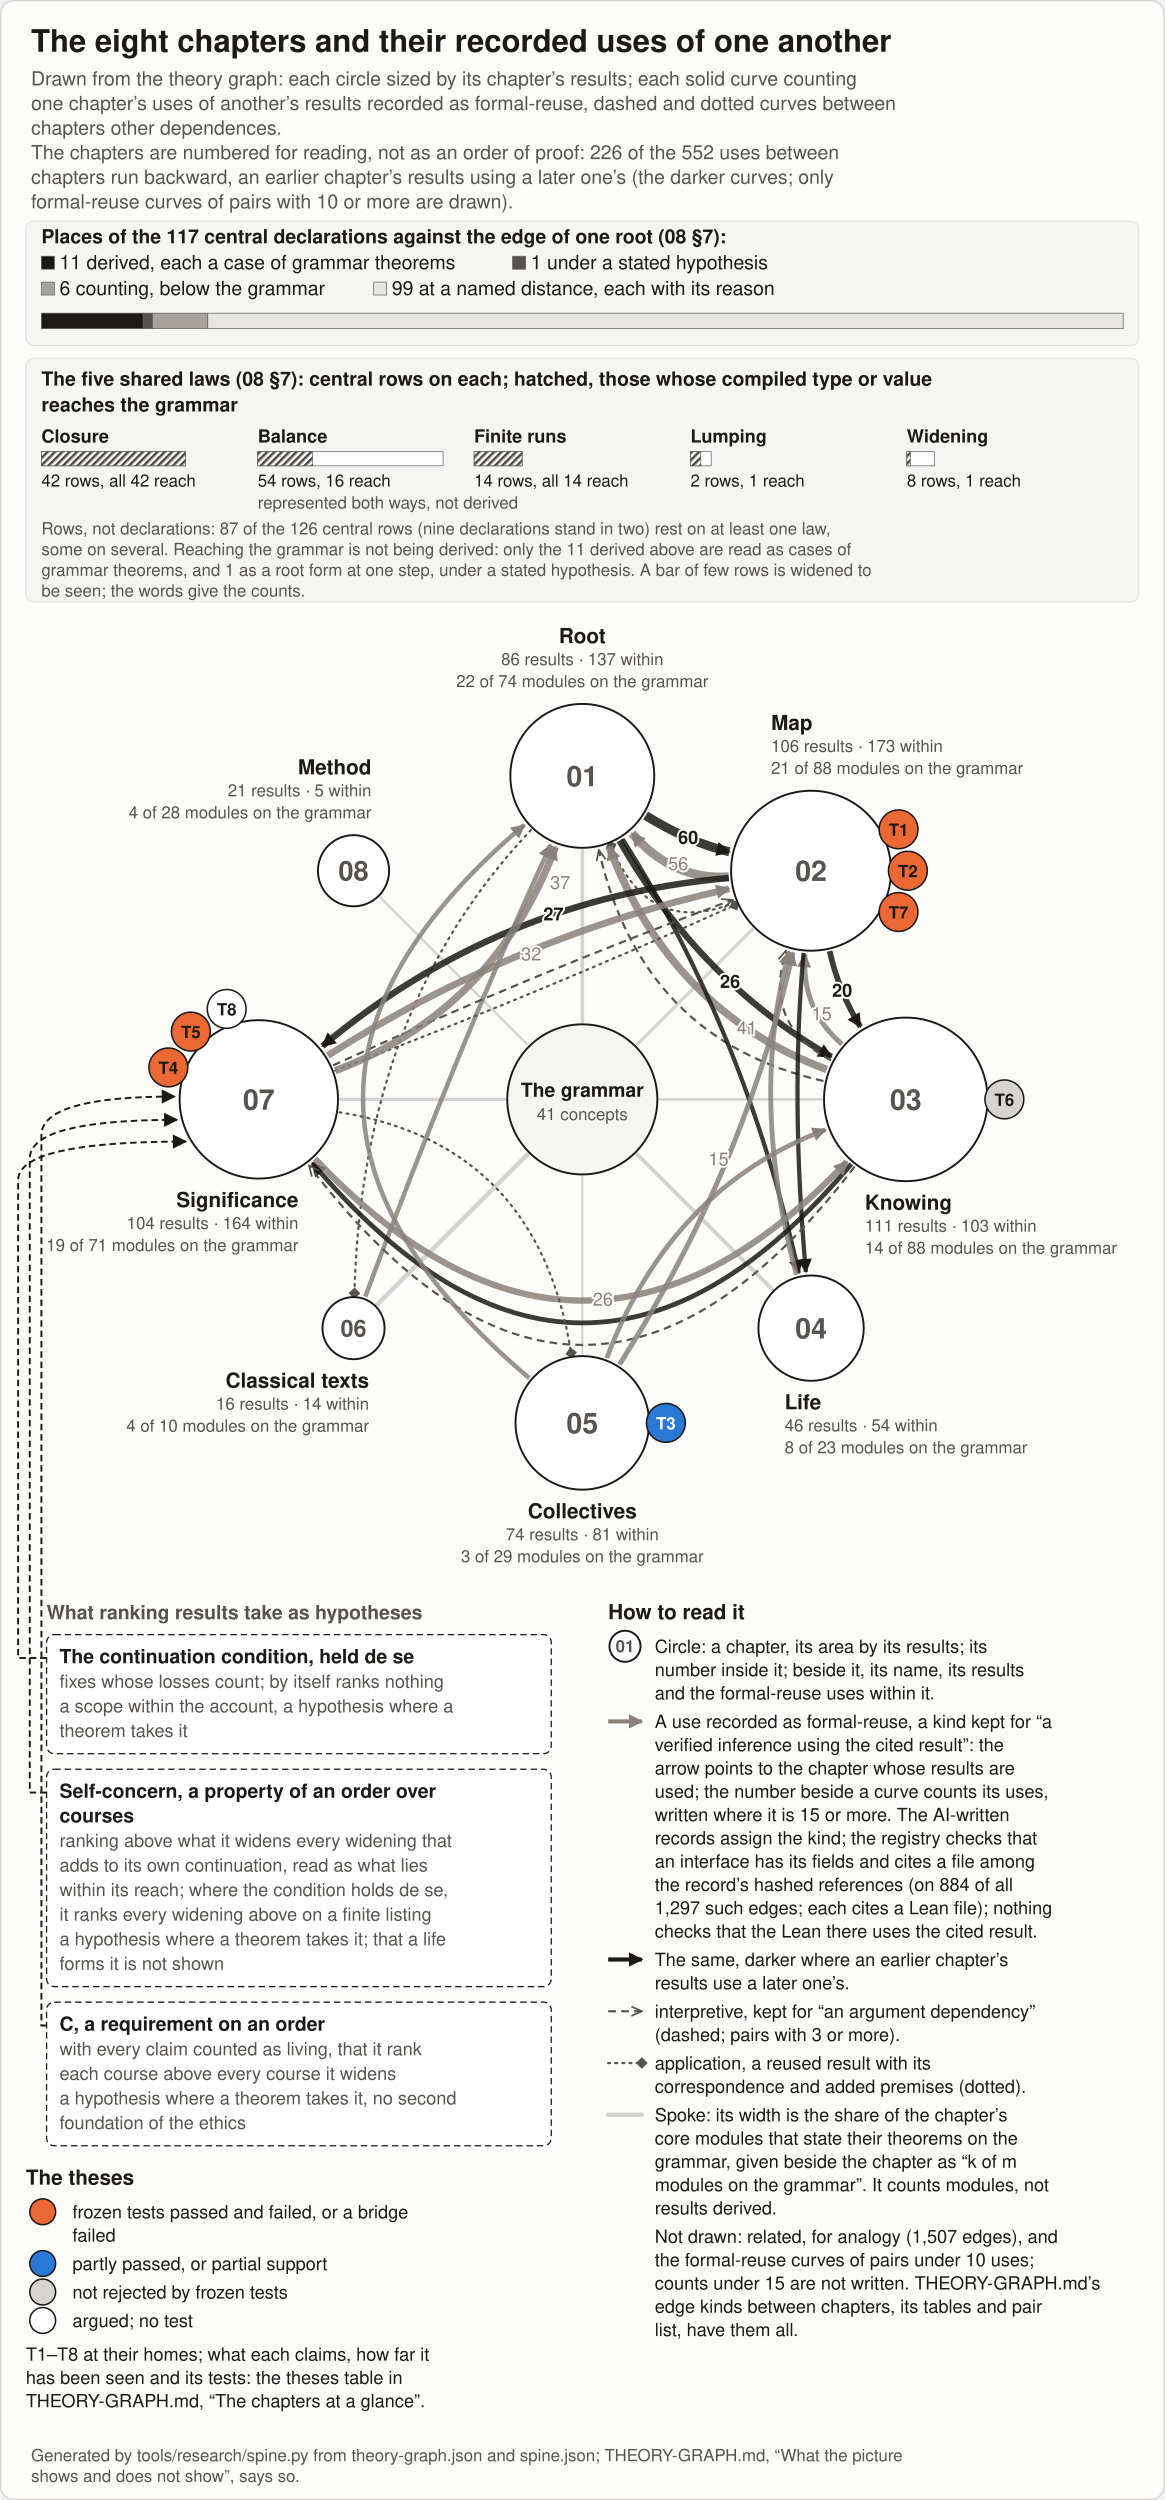
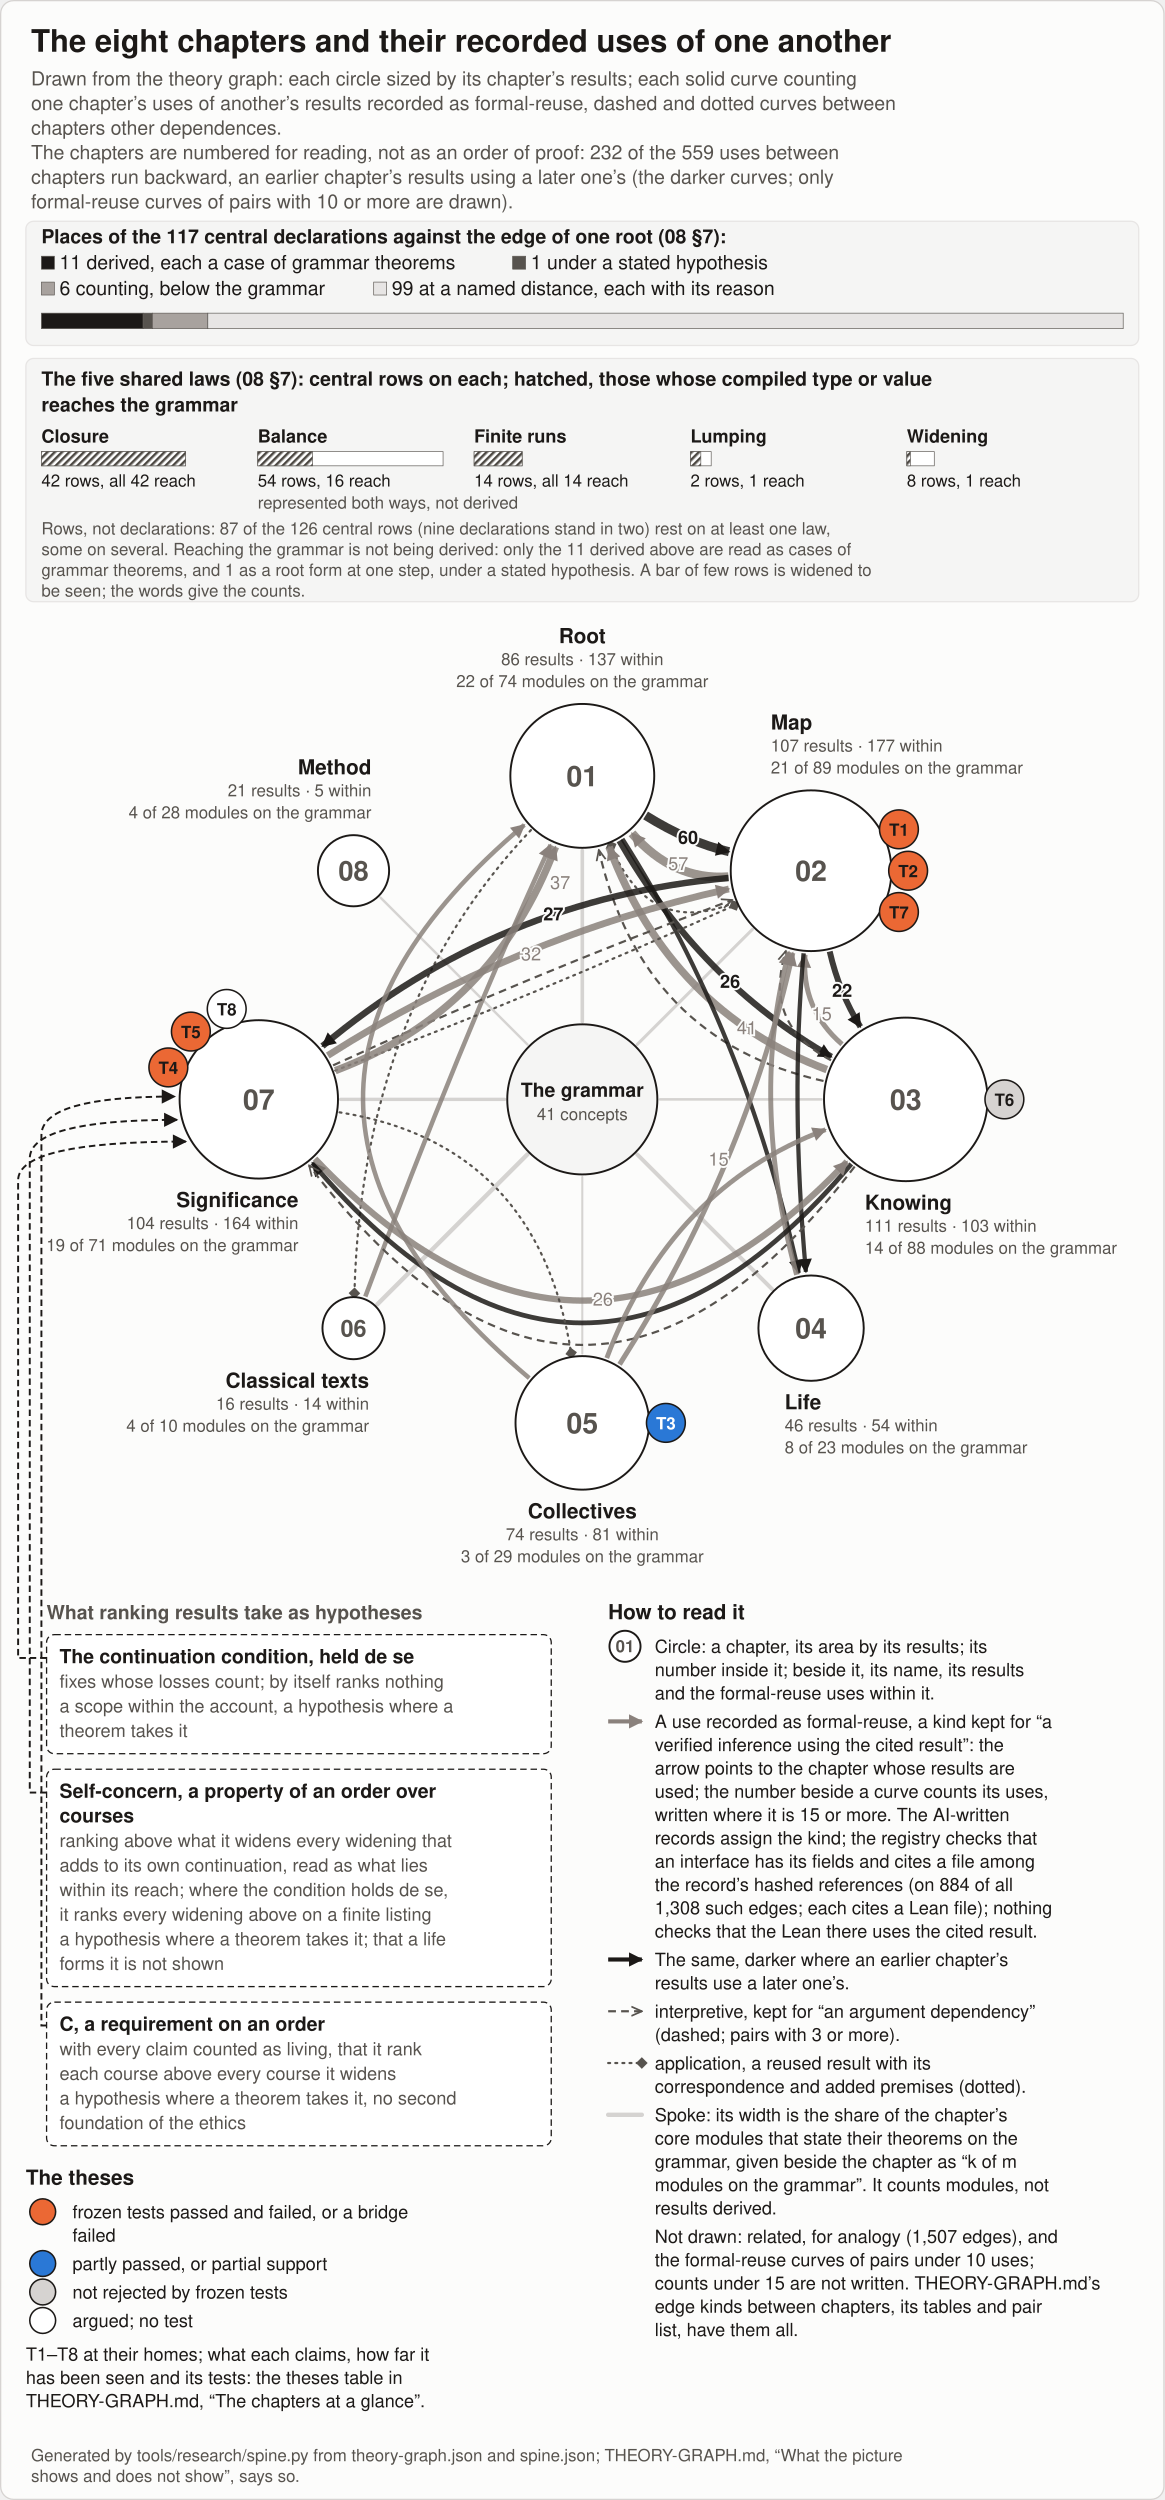
<svg xmlns="http://www.w3.org/2000/svg" viewBox="0 0 900 1932" width="900" height="1932" role="img" aria-labelledby="spine-title spine-desc" font-family="Helvetica, Arial, sans-serif">
  <defs>
    <marker id="fwd" viewBox="0 0 10 10" refX="9" refY="5" markerWidth="11" markerHeight="11" markerUnits="userSpaceOnUse" orient="auto">
      <path d="M0,0 L10,5 L0,10 z" fill="#8a817c" />
    </marker>
    <marker id="back" viewBox="0 0 10 10" refX="9" refY="5" markerWidth="11" markerHeight="11" markerUnits="userSpaceOnUse" orient="auto">
      <path d="M0,0 L10,5 L0,10 z" fill="#1c1917" />
    </marker>
    <marker id="thin" viewBox="0 0 10 10" refX="9" refY="5" markerWidth="9" markerHeight="9" markerUnits="userSpaceOnUse" orient="auto">
      <path d="M0,1 L9,5 L0,9" fill="none" stroke="#57534e" stroke-width="1.5" />
    </marker>
    <marker id="diamond" viewBox="0 0 10 10" refX="5" refY="5" markerWidth="9" markerHeight="9" markerUnits="userSpaceOnUse" orient="auto">
      <path d="M5,0 L10,5 L5,10 L0,5 z" fill="#57534e" />
    </marker>
    <pattern id="reach" width="4" height="4" patternUnits="userSpaceOnUse" patternTransform="rotate(45)">
      <rect width="4" height="4" fill="#ffffff" />
      <rect width="2" height="4" fill="#57534e" />
    </pattern>
  </defs>
  <rect x="0.5" y="0.5" width="899" height="1931" rx="10" fill="#fcfcfb" stroke="#d6d3d1" />
  <text x="24" y="40" font-size="24" font-weight="bold" text-anchor="start" fill="#1c1917">The eight chapters and their recorded uses of one another</text>
  <text x="24" y="66" font-size="15" text-anchor="start" fill="#57534e">Drawn from the theory graph: each circle sized by its chapter’s results; each solid curve counting</text>
  <text x="24" y="85" font-size="15" text-anchor="start" fill="#57534e">one chapter’s uses of another’s results recorded as formal-reuse, dashed and dotted curves between</text>
  <text x="24" y="104" font-size="15" text-anchor="start" fill="#57534e">chapters other dependences.</text>
-   <text x="24" y="123" font-size="15" text-anchor="start" fill="#57534e">The chapters are numbered for reading, not as an order of proof: 226 of the 552 uses between</text>
+   <text x="24" y="123" font-size="15" text-anchor="start" fill="#57534e">The chapters are numbered for reading, not as an order of proof: 232 of the 559 uses between</text>
  <text x="24" y="142" font-size="15" text-anchor="start" fill="#57534e">chapters run backward, an earlier chapter’s results using a later one’s (the darker curves; only</text>
  <text x="24" y="161" font-size="15" text-anchor="start" fill="#57534e">formal-reuse curves of pairs with 10 or more are drawn).</text>
  <rect x="20" y="171" width="860" height="96" rx="6" fill="#f5f5f4" stroke="#e7e5e4" />
  <text x="32" y="188" font-size="15" font-weight="bold" text-anchor="start" fill="#1c1917">Places of the 117 central declarations against the edge of one root (08 §7):</text>
  <rect x="32" y="198" width="10" height="10" fill="#1c1917" stroke="#57534e" stroke-width="0.5" />
  <text x="46" y="208" font-size="15" text-anchor="start" fill="#1c1917">11 derived, each a case of grammar theorems</text>
  <rect x="396.2" y="198" width="10" height="10" fill="#57534e" stroke="#57534e" stroke-width="0.5" />
  <text x="410.2" y="208" font-size="15" text-anchor="start" fill="#1c1917">1 under a stated hypothesis</text>
  <rect x="32" y="218" width="10" height="10" fill="#a8a29e" stroke="#57534e" stroke-width="0.5" />
  <text x="46" y="228" font-size="15" text-anchor="start" fill="#1c1917">6 counting, below the grammar</text>
  <rect x="288.8" y="218" width="10" height="10" fill="#e7e5e4" stroke="#57534e" stroke-width="0.5" />
  <text x="302.8" y="228" font-size="15" text-anchor="start" fill="#1c1917">99 at a named distance, each with its reason</text>
  <rect x="32" y="242" width="78.6" height="12" fill="#1c1917" stroke="#57534e" stroke-width="0.5" />
  <rect x="110.6" y="242" width="7.1" height="12" fill="#57534e" stroke="#57534e" stroke-width="0.5" />
  <rect x="117.7" y="242" width="42.9" height="12" fill="#a8a29e" stroke="#57534e" stroke-width="0.5" />
  <rect x="160.6" y="242" width="707.4" height="12" fill="#e7e5e4" stroke="#57534e" stroke-width="0.5" />
  <rect x="20" y="277" width="860" height="188" rx="6" fill="#f5f5f4" stroke="#e7e5e4" />
  <text x="32" y="298" font-size="15" font-weight="bold" text-anchor="start" fill="#1c1917">The five shared laws (08 §7): central rows on each; hatched, those whose compiled type or value</text>
  <text x="32" y="318" font-size="15" font-weight="bold" text-anchor="start" fill="#1c1917">reaches the grammar</text>
  <text x="32" y="342" font-size="14" font-weight="bold" text-anchor="start" fill="#1c1917">Closure</text>
  <rect x="32" y="349" width="111.4" height="11" fill="#ffffff" stroke="#57534e" stroke-width="0.5" />
  <rect x="32" y="349" width="111.4" height="11" fill="url(#reach)" stroke="#57534e" stroke-width="0.5" />
  <text x="32" y="376" font-size="13" text-anchor="start" fill="#1c1917">42 rows, all 42 reach</text>
  <text x="199.2" y="342" font-size="14" font-weight="bold" text-anchor="start" fill="#1c1917">Balance</text>
  <rect x="199.2" y="349" width="143.2" height="11" fill="#ffffff" stroke="#57534e" stroke-width="0.5" />
  <rect x="199.2" y="349" width="42.4" height="11" fill="url(#reach)" stroke="#57534e" stroke-width="0.5" />
  <text x="199.2" y="376" font-size="13" text-anchor="start" fill="#1c1917">54 rows, 16 reach</text>
  <text x="199.2" y="393" font-size="13" text-anchor="start" fill="#57534e">represented both ways, not derived</text>
  <text x="366.4" y="342" font-size="14" font-weight="bold" text-anchor="start" fill="#1c1917">Finite runs</text>
  <rect x="366.4" y="349" width="37.1" height="11" fill="#ffffff" stroke="#57534e" stroke-width="0.5" />
  <rect x="366.4" y="349" width="37.1" height="11" fill="url(#reach)" stroke="#57534e" stroke-width="0.5" />
  <text x="366.4" y="376" font-size="13" text-anchor="start" fill="#1c1917">14 rows, all 14 reach</text>
  <text x="533.6" y="342" font-size="14" font-weight="bold" text-anchor="start" fill="#1c1917">Lumping</text>
  <rect x="533.6" y="349" width="16" height="11" fill="#ffffff" stroke="#57534e" stroke-width="0.5" />
  <rect x="533.6" y="349" width="8" height="11" fill="url(#reach)" stroke="#57534e" stroke-width="0.5" />
  <text x="533.6" y="376" font-size="13" text-anchor="start" fill="#1c1917">2 rows, 1 reach</text>
  <text x="700.8" y="342" font-size="14" font-weight="bold" text-anchor="start" fill="#1c1917">Widening</text>
  <rect x="700.8" y="349" width="21.2" height="11" fill="#ffffff" stroke="#57534e" stroke-width="0.5" />
  <rect x="700.8" y="349" width="2.7" height="11" fill="url(#reach)" stroke="#57534e" stroke-width="0.5" />
  <text x="700.8" y="376" font-size="13" text-anchor="start" fill="#1c1917">8 rows, 1 reach</text>
  <text x="32" y="413" font-size="13" text-anchor="start" fill="#57534e">Rows, not declarations: 87 of the 126 central rows (nine declarations stand in two) rest on at least one law,</text>
  <text x="32" y="429" font-size="13" text-anchor="start" fill="#57534e">some on several. Reaching the grammar is not being derived: only the 11 derived above are read as cases of</text>
  <text x="32" y="445" font-size="13" text-anchor="start" fill="#57534e">grammar theorems, and 1 as a root form at one step, under a stated hypothesis. A bar of few rows is widened to</text>
  <text x="32" y="461" font-size="13" text-anchor="start" fill="#57534e">be seen; the words give the counts.</text>
  <line x1="450" y1="657.3" x2="450" y2="789.6" stroke="#a8a29e" stroke-opacity="0.45" stroke-width="2.8" stroke-linecap="round" />
-   <line x1="581.7" y1="718" x2="492.4" y2="807.2" stroke="#a8a29e" stroke-opacity="0.45" stroke-width="2.4" stroke-linecap="round" />
+   <line x1="581.5" y1="718.2" x2="492.4" y2="807.2" stroke="#a8a29e" stroke-opacity="0.45" stroke-width="2.4" stroke-linecap="round" />
  <line x1="634.8" y1="849.6" x2="510" y2="849.6" stroke="#a8a29e" stroke-opacity="0.45" stroke-width="2" stroke-linecap="round" />
  <line x1="596.6" y1="996.2" x2="492.4" y2="892.1" stroke="#a8a29e" stroke-opacity="0.45" stroke-width="3.1" stroke-linecap="round" />
  <line x1="450" y1="1046" x2="450" y2="909.6" stroke="#a8a29e" stroke-opacity="0.45" stroke-width="1.6" stroke-linecap="round" />
  <line x1="291.6" y1="1008" x2="407.6" y2="892.1" stroke="#a8a29e" stroke-opacity="0.45" stroke-width="3.4" stroke-linecap="round" />
  <line x1="263.2" y1="849.6" x2="390" y2="849.6" stroke="#a8a29e" stroke-opacity="0.45" stroke-width="2.6" stroke-linecap="round" />
  <line x1="294.1" y1="693.7" x2="407.6" y2="807.2" stroke="#a8a29e" stroke-opacity="0.45" stroke-width="1.9" stroke-linecap="round" />
  <circle cx="450" cy="849.6" r="58" fill="#f5f5f4" stroke="#1c1917" stroke-width="1.5" />
  <text x="450" y="847.6" font-size="15" font-weight="bold" text-anchor="middle" fill="#1c1917">The grammar</text>
  <text x="450" y="865.6" font-size="13" text-anchor="middle" fill="#57534e">41 concepts</text>
-   <path d="M498.9,630.2 Q532.3,651 563.7,658.3" fill="none" stroke="#1c1917" stroke-opacity="0.85" stroke-width="7" marker-end="url(#back)" />
-   <path d="M563.2,677.5 Q520,680.6 488.4,644" fill="none" stroke="#8a817c" stroke-opacity="0.85" stroke-width="6.8" marker-end="url(#fwd)" />
-   <path d="M567.9,697.4 Q501.7,724.9 472.3,653.9" fill="none" stroke="#57534e" stroke-width="1.7" stroke-dasharray="1.5 4" stroke-linecap="round" marker-end="url(#diamond)" />
+   <path d="M498.9,630.2 Q532.3,651 563.4,658.2" fill="none" stroke="#1c1917" stroke-opacity="0.85" stroke-width="7" marker-end="url(#back)" />
+   <path d="M562.9,677.5 Q520,680.6 488.4,644" fill="none" stroke="#8a817c" stroke-opacity="0.85" stroke-width="6.8" marker-end="url(#fwd)" />
+   <path d="M567.6,697.5 Q501.7,724.9 472.3,653.9" fill="none" stroke="#57534e" stroke-width="1.7" stroke-dasharray="1.5 4" stroke-linecap="round" marker-end="url(#diamond)" />
  <path d="M478.7,649.7 Q541.1,758.6 642.5,816.7" fill="none" stroke="#1c1917" stroke-opacity="0.85" stroke-width="4.9" marker-end="url(#back)" />
  <path d="M639,826.6 Q518.4,781.2 470.7,654.5" fill="none" stroke="#8a817c" stroke-opacity="0.85" stroke-width="5.9" marker-end="url(#fwd)" />
  <path d="M636.4,835.4 Q495.8,803.8 462.8,656.9" fill="none" stroke="#57534e" stroke-width="1.7" stroke-dasharray="6 4" marker-end="url(#thin)" />
  <path d="M481,648.3 Q576,797.5 617.3,983.8" fill="none" stroke="#1c1917" stroke-opacity="0.85" stroke-width="3.3" marker-end="url(#back)" />
  <path d="M410.3,641.5 Q279.7,779.1 273.9,999.4" fill="none" stroke="#57534e" stroke-width="1.7" stroke-dasharray="1.5 4" stroke-linecap="round" marker-end="url(#diamond)" />
  <path d="M282.3,1002 Q353.6,809.7 425.5,652.9" fill="none" stroke="#8a817c" stroke-opacity="0.85" stroke-width="3.5" marker-end="url(#fwd)" />
-   <path d="M641.1,735 Q648.6,767.4 664.9,793.5" fill="none" stroke="#1c1917" stroke-opacity="0.85" stroke-width="4.4" marker-end="url(#back)" />
-   <path d="M650.7,807 Q619,779.6 622.1,737.5" fill="none" stroke="#8a817c" stroke-opacity="0.85" stroke-width="3.9" marker-end="url(#fwd)" />
-   <path d="M642.2,819.4 Q589.5,791.9 607.4,734.7" fill="none" stroke="#57534e" stroke-width="1.7" stroke-dasharray="6 4" marker-end="url(#thin)" />
-   <path d="M621,736.4 Q610.8,849.6 622.8,982.9" fill="none" stroke="#1c1917" stroke-opacity="0.85" stroke-width="3.3" marker-end="url(#back)" />
-   <path d="M615.6,985.2 Q578.8,849.6 609.8,735.4" fill="none" stroke="#8a817c" stroke-opacity="0.85" stroke-width="3.8" marker-end="url(#fwd)" />
-   <path d="M563.2,678.5 Q385.6,694.1 249.2,808.4" fill="none" stroke="#1c1917" stroke-opacity="0.85" stroke-width="5" marker-end="url(#back)" />
-   <path d="M253.3,815.7 Q397.8,723.7 563.5,686.9" fill="none" stroke="#8a817c" stroke-opacity="0.85" stroke-width="5.3" marker-end="url(#fwd)" />
-   <path d="M257.4,823.3 Q410.1,753.3 566,695.4" fill="none" stroke="#57534e" stroke-width="1.7" stroke-dasharray="6 4" marker-end="url(#thin)" />
-   <path d="M259.1,827.3 Q416.2,768 567.8,699.5" fill="none" stroke="#57534e" stroke-width="1.7" stroke-dasharray="1.5 4" stroke-linecap="round" marker-end="url(#diamond)" />
+   <path d="M641.2,735.3 Q648.6,767.4 664.9,793.5" fill="none" stroke="#1c1917" stroke-opacity="0.85" stroke-width="4.6" marker-end="url(#back)" />
+   <path d="M650.7,807 Q619,779.6 622.1,737.8" fill="none" stroke="#8a817c" stroke-opacity="0.85" stroke-width="3.9" marker-end="url(#fwd)" />
+   <path d="M642.2,819.4 Q589.5,791.9 607.3,735" fill="none" stroke="#57534e" stroke-width="1.7" stroke-dasharray="6 4" marker-end="url(#thin)" />
+   <path d="M621,736.7 Q610.8,849.6 622.8,982.9" fill="none" stroke="#1c1917" stroke-opacity="0.85" stroke-width="3.3" marker-end="url(#back)" />
+   <path d="M615.6,985.2 Q578.8,849.6 609.7,735.7" fill="none" stroke="#8a817c" stroke-opacity="0.85" stroke-width="3.8" marker-end="url(#fwd)" />
+   <path d="M563,678.5 Q385.6,694.1 249.2,808.4" fill="none" stroke="#1c1917" stroke-opacity="0.85" stroke-width="5" marker-end="url(#back)" />
+   <path d="M253.3,815.7 Q397.8,723.7 563.3,687" fill="none" stroke="#8a817c" stroke-opacity="0.85" stroke-width="5.3" marker-end="url(#fwd)" />
+   <path d="M257.4,823.3 Q410.1,753.3 565.8,695.5" fill="none" stroke="#57534e" stroke-width="1.7" stroke-dasharray="6 4" marker-end="url(#thin)" />
+   <path d="M259.1,827.3 Q416.2,768 567.5,699.7" fill="none" stroke="#57534e" stroke-width="1.7" stroke-dasharray="1.5 4" stroke-linecap="round" marker-end="url(#diamond)" />
  <path d="M657.9,899.5 Q450,1145.6 241.4,898.7" fill="none" stroke="#1c1917" stroke-opacity="0.85" stroke-width="3.7" marker-end="url(#back)" />
  <path d="M660.5,901.5 Q450,1177.6 238.9,900.7" fill="none" stroke="#57534e" stroke-width="1.7" stroke-dasharray="6 4" marker-end="url(#thin)" />
  <path d="M243.4,895.5 Q450,1113.6 654.5,897.7" fill="none" stroke="#8a817c" stroke-opacity="0.85" stroke-width="4.9" marker-end="url(#fwd)" />
  <path d="M409,1065 Q154,849.6 405.2,637.5" fill="none" stroke="#8a817c" stroke-opacity="0.85" stroke-width="3.5" marker-end="url(#fwd)" />
-   <path d="M478.8,1054.4 Q576,901.8 612.7,736.1" fill="none" stroke="#8a817c" stroke-opacity="0.85" stroke-width="3.9" marker-end="url(#fwd)" />
+   <path d="M478.8,1054.4 Q576,901.8 612.7,736.4" fill="none" stroke="#8a817c" stroke-opacity="0.85" stroke-width="3.9" marker-end="url(#fwd)" />
  <path d="M468.9,1049.5 Q518.4,918.1 638,873" fill="none" stroke="#8a817c" stroke-opacity="0.85" stroke-width="3.7" marker-end="url(#fwd)" />
  <path d="M259.1,827.4 Q381.6,781.2 429.3,654.5" fill="none" stroke="#8a817c" stroke-opacity="0.85" stroke-width="5.7" marker-end="url(#fwd)" />
  <path d="M262.4,859.6 Q415.5,884.1 441.4,1045.7" fill="none" stroke="#57534e" stroke-width="1.7" stroke-dasharray="1.5 4" stroke-linecap="round" marker-end="url(#diamond)" />
  <circle cx="450" cy="599.6" r="55.6" fill="#ffffff" stroke="#1c1917" stroke-width="1.5" />
  <text x="450" y="607.6" font-size="22" font-weight="bold" text-anchor="middle" fill="#57534e">01</text>
  <text x="450" y="497" font-size="16" font-weight="bold" text-anchor="middle" fill="#1c1917" stroke="#fcfcfb" stroke-width="3" paint-order="stroke">Root</text>
  <text x="450" y="514" font-size="13" text-anchor="middle" fill="#57534e" stroke="#fcfcfb" stroke-width="3" paint-order="stroke">86 results · 137 within</text>
  <text x="450" y="531" font-size="13" text-anchor="middle" fill="#57534e" stroke="#fcfcfb" stroke-width="3" paint-order="stroke">22 of 74 modules on the grammar</text>
-   <circle cx="626.8" cy="672.9" r="61.8" fill="#ffffff" stroke="#1c1917" stroke-width="1.5" />
+   <circle cx="626.8" cy="672.9" r="62.1" fill="#ffffff" stroke="#1c1917" stroke-width="1.5" />
  <text x="626.8" y="680.8" font-size="22" font-weight="bold" text-anchor="middle" fill="#57534e">02</text>
-   <text x="595.9" y="564.1" font-size="16" font-weight="bold" text-anchor="start" fill="#1c1917" stroke="#fcfcfb" stroke-width="3" paint-order="stroke">Map</text>
-   <text x="595.9" y="581.1" font-size="13" text-anchor="start" fill="#57534e" stroke="#fcfcfb" stroke-width="3" paint-order="stroke">106 results · 173 within</text>
-   <text x="595.9" y="598.1" font-size="13" text-anchor="start" fill="#57534e" stroke="#fcfcfb" stroke-width="3" paint-order="stroke">21 of 88 modules on the grammar</text>
+   <text x="595.7" y="563.8" font-size="16" font-weight="bold" text-anchor="start" fill="#1c1917" stroke="#fcfcfb" stroke-width="3" paint-order="stroke">Map</text>
+   <text x="595.7" y="580.8" font-size="13" text-anchor="start" fill="#57534e" stroke="#fcfcfb" stroke-width="3" paint-order="stroke">107 results · 177 within</text>
+   <text x="595.7" y="597.8" font-size="13" text-anchor="start" fill="#57534e" stroke="#fcfcfb" stroke-width="3" paint-order="stroke">21 of 89 modules on the grammar</text>
  <circle cx="700" cy="849.6" r="63.2" fill="#ffffff" stroke="#1c1917" stroke-width="1.5" />
  <text x="700" y="857.6" font-size="22" font-weight="bold" text-anchor="middle" fill="#57534e">03</text>
  <text x="668.4" y="934.9" font-size="16" font-weight="bold" text-anchor="start" fill="#1c1917" stroke="#fcfcfb" stroke-width="3" paint-order="stroke">Knowing</text>
  <text x="668.4" y="951.9" font-size="13" text-anchor="start" fill="#57534e" stroke="#fcfcfb" stroke-width="3" paint-order="stroke">111 results · 103 within</text>
  <text x="668.4" y="968.9" font-size="13" text-anchor="start" fill="#57534e" stroke="#fcfcfb" stroke-width="3" paint-order="stroke">14 of 88 modules on the grammar</text>
  <circle cx="626.8" cy="1026.4" r="40.7" fill="#ffffff" stroke="#1c1917" stroke-width="1.5" />
  <text x="626.8" y="1034.3" font-size="22" font-weight="bold" text-anchor="middle" fill="#57534e">04</text>
  <text x="606.4" y="1089.1" font-size="16" font-weight="bold" text-anchor="start" fill="#1c1917" stroke="#fcfcfb" stroke-width="3" paint-order="stroke">Life</text>
  <text x="606.4" y="1106.1" font-size="13" text-anchor="start" fill="#57534e" stroke="#fcfcfb" stroke-width="3" paint-order="stroke">46 results · 54 within</text>
  <text x="606.4" y="1123.1" font-size="13" text-anchor="start" fill="#57534e" stroke="#fcfcfb" stroke-width="3" paint-order="stroke">8 of 23 modules on the grammar</text>
  <circle cx="450" cy="1099.6" r="51.6" fill="#ffffff" stroke="#1c1917" stroke-width="1.5" />
  <text x="450" y="1107.6" font-size="22" font-weight="bold" text-anchor="middle" fill="#57534e">05</text>
  <text x="450" y="1173.3" font-size="16" font-weight="bold" text-anchor="middle" fill="#1c1917" stroke="#fcfcfb" stroke-width="3" paint-order="stroke">Collectives</text>
  <text x="450" y="1190.3" font-size="13" text-anchor="middle" fill="#57534e" stroke="#fcfcfb" stroke-width="3" paint-order="stroke">74 results · 81 within</text>
  <text x="450" y="1207.3" font-size="13" text-anchor="middle" fill="#57534e" stroke="#fcfcfb" stroke-width="3" paint-order="stroke">3 of 29 modules on the grammar</text>
  <circle cx="273.2" cy="1026.4" r="24" fill="#ffffff" stroke="#1c1917" stroke-width="1.5" />
  <text x="273.2" y="1032.9" font-size="18" font-weight="bold" text-anchor="middle" fill="#57534e">06</text>
  <text x="285.2" y="1072.4" font-size="16" font-weight="bold" text-anchor="end" fill="#1c1917" stroke="#fcfcfb" stroke-width="3" paint-order="stroke">Classical texts</text>
  <text x="285.2" y="1089.4" font-size="13" text-anchor="end" fill="#57534e" stroke="#fcfcfb" stroke-width="3" paint-order="stroke">16 results · 14 within</text>
  <text x="285.2" y="1106.4" font-size="13" text-anchor="end" fill="#57534e" stroke="#fcfcfb" stroke-width="3" paint-order="stroke">4 of 10 modules on the grammar</text>
  <circle cx="200" cy="849.6" r="61.2" fill="#ffffff" stroke="#1c1917" stroke-width="1.5" />
  <text x="200" y="857.6" font-size="22" font-weight="bold" text-anchor="middle" fill="#57534e">07</text>
  <text x="230.6" y="932.8" font-size="16" font-weight="bold" text-anchor="end" fill="#1c1917" stroke="#fcfcfb" stroke-width="3" paint-order="stroke">Significance</text>
  <text x="230.6" y="949.8" font-size="13" text-anchor="end" fill="#57534e" stroke="#fcfcfb" stroke-width="3" paint-order="stroke">104 results · 164 within</text>
  <text x="230.6" y="966.8" font-size="13" text-anchor="end" fill="#57534e" stroke="#fcfcfb" stroke-width="3" paint-order="stroke">19 of 71 modules on the grammar</text>
  <circle cx="273.2" cy="672.9" r="27.5" fill="#ffffff" stroke="#1c1917" stroke-width="1.5" />
  <text x="273.2" y="680.4" font-size="21" font-weight="bold" text-anchor="middle" fill="#57534e">08</text>
  <text x="287" y="598.4" font-size="16" font-weight="bold" text-anchor="end" fill="#1c1917" stroke="#fcfcfb" stroke-width="3" paint-order="stroke">Method</text>
  <text x="287" y="615.4" font-size="13" text-anchor="end" fill="#57534e" stroke="#fcfcfb" stroke-width="3" paint-order="stroke">21 results · 5 within</text>
  <text x="287" y="632.4" font-size="13" text-anchor="end" fill="#57534e" stroke="#fcfcfb" stroke-width="3" paint-order="stroke">4 of 28 modules on the grammar</text>
-   <circle cx="694.4" cy="640.9" r="15" fill="#eb6834" stroke="#1c1917" stroke-width="1.2" />
-   <text x="694.4" y="645.9" font-size="13" font-weight="bold" text-anchor="middle" fill="#1c1917">T1</text>
-   <circle cx="701.6" cy="672.9" r="15" fill="#eb6834" stroke="#1c1917" stroke-width="1.2" />
-   <text x="701.6" y="677.9" font-size="13" font-weight="bold" text-anchor="middle" fill="#1c1917">T2</text>
-   <circle cx="694.4" cy="704.8" r="15" fill="#eb6834" stroke="#1c1917" stroke-width="1.2" />
-   <text x="694.4" y="709.8" font-size="13" font-weight="bold" text-anchor="middle" fill="#1c1917">T7</text>
+   <circle cx="694.7" cy="640.9" r="15" fill="#eb6834" stroke="#1c1917" stroke-width="1.2" />
+   <text x="694.7" y="645.9" font-size="13" font-weight="bold" text-anchor="middle" fill="#1c1917">T1</text>
+   <circle cx="701.8" cy="672.9" r="15" fill="#eb6834" stroke="#1c1917" stroke-width="1.2" />
+   <text x="701.8" y="677.9" font-size="13" font-weight="bold" text-anchor="middle" fill="#1c1917">T2</text>
+   <circle cx="694.7" cy="704.8" r="15" fill="#eb6834" stroke="#1c1917" stroke-width="1.2" />
+   <text x="694.7" y="709.8" font-size="13" font-weight="bold" text-anchor="middle" fill="#1c1917">T7</text>
  <circle cx="514.6" cy="1099.6" r="15" fill="#2a78d6" stroke="#1c1917" stroke-width="1.2" />
  <text x="514.6" y="1104.6" font-size="13" font-weight="bold" text-anchor="middle" fill="#ffffff">T3</text>
  <circle cx="130.1" cy="824.9" r="15" fill="#eb6834" stroke="#1c1917" stroke-width="1.2" />
  <text x="130.1" y="829.9" font-size="13" font-weight="bold" text-anchor="middle" fill="#1c1917">T4</text>
  <circle cx="147.5" cy="797.2" r="15" fill="#eb6834" stroke="#1c1917" stroke-width="1.2" />
  <text x="147.5" y="802.2" font-size="13" font-weight="bold" text-anchor="middle" fill="#1c1917">T5</text>
  <circle cx="175.2" cy="779.7" r="15" fill="#ffffff" stroke="#1c1917" stroke-width="1.2" />
  <text x="175.2" y="784.7" font-size="13" font-weight="bold" text-anchor="middle" fill="#1c1917">T8</text>
  <circle cx="776.2" cy="849.6" r="15" fill="#d6d3d1" stroke="#1c1917" stroke-width="1.2" />
  <text x="776.2" y="854.6" font-size="13" font-weight="bold" text-anchor="middle" fill="#1c1917">T6</text>
-   <text x="531.8" y="652.1" font-size="14" font-weight="bold" text-anchor="middle" fill="#1c1917" stroke="#fcfcfb" stroke-width="3" paint-order="stroke">60</text>
-   <text x="524.1" y="672.4" font-size="14" text-anchor="middle" fill="#8a817c" stroke="#fcfcfb" stroke-width="3" paint-order="stroke">56</text>
+   <text x="531.7" y="652.1" font-size="14" font-weight="bold" text-anchor="middle" fill="#1c1917" stroke="#fcfcfb" stroke-width="3" paint-order="stroke">60</text>
+   <text x="524.1" y="672.4" font-size="14" text-anchor="middle" fill="#8a817c" stroke="#fcfcfb" stroke-width="3" paint-order="stroke">57</text>
  <text x="577.2" y="799.3" font-size="14" text-anchor="middle" fill="#8a817c" stroke="#fcfcfb" stroke-width="3" paint-order="stroke">41</text>
  <text x="432.9" y="687" font-size="14" text-anchor="middle" fill="#8a817c" stroke="#fcfcfb" stroke-width="3" paint-order="stroke">37</text>
-   <text x="410.5" y="742.2" font-size="14" text-anchor="middle" fill="#8a817c" stroke="#fcfcfb" stroke-width="3" paint-order="stroke">32</text>
-   <text x="427.7" y="711.3" font-size="14" font-weight="bold" text-anchor="middle" fill="#1c1917" stroke="#fcfcfb" stroke-width="3" paint-order="stroke">27</text>
+   <text x="410.4" y="742.2" font-size="14" text-anchor="middle" fill="#8a817c" stroke="#fcfcfb" stroke-width="3" paint-order="stroke">32</text>
+   <text x="427.6" y="711.3" font-size="14" font-weight="bold" text-anchor="middle" fill="#1c1917" stroke="#fcfcfb" stroke-width="3" paint-order="stroke">27</text>
  <text x="564.2" y="763.4" font-size="14" font-weight="bold" text-anchor="middle" fill="#1c1917" stroke="#fcfcfb" stroke-width="3" paint-order="stroke">26</text>
  <text x="465.9" y="1009" font-size="14" text-anchor="middle" fill="#8a817c" stroke="#fcfcfb" stroke-width="3" paint-order="stroke">26</text>
-   <text x="650.8" y="770.3" font-size="14" font-weight="bold" text-anchor="middle" fill="#1c1917" stroke="#fcfcfb" stroke-width="3" paint-order="stroke">20</text>
-   <text x="635" y="788.3" font-size="14" text-anchor="middle" fill="#8a817c" stroke="#fcfcfb" stroke-width="3" paint-order="stroke">15</text>
-   <text x="555.3" y="900.7" font-size="14" text-anchor="middle" fill="#8a817c" stroke="#fcfcfb" stroke-width="3" paint-order="stroke">15</text>
+   <text x="650.8" y="770.4" font-size="14" font-weight="bold" text-anchor="middle" fill="#1c1917" stroke="#fcfcfb" stroke-width="3" paint-order="stroke">22</text>
+   <text x="635" y="788.4" font-size="14" text-anchor="middle" fill="#8a817c" stroke="#fcfcfb" stroke-width="3" paint-order="stroke">15</text>
+   <text x="555.3" y="900.8" font-size="14" text-anchor="middle" fill="#8a817c" stroke="#fcfcfb" stroke-width="3" paint-order="stroke">15</text>
  <text x="36" y="1251.3" font-size="15" font-weight="bold" text-anchor="start" fill="#57534e">What ranking results take as hypotheses</text>
  <rect x="36" y="1263.256" width="390" height="92" rx="6" fill="#ffffff" stroke="#1c1917" stroke-dasharray="5 3" />
  <text x="46" y="1285.3" font-size="15" font-weight="bold" text-anchor="start" fill="#1c1917">The continuation condition, held de se</text>
  <text x="46" y="1304.3" font-size="14" text-anchor="start" fill="#57534e">fixes whose losses count; by itself ranks nothing</text>
  <text x="46" y="1323.3" font-size="14" text-anchor="start" fill="#57534e">a scope within the account, a hypothesis where a</text>
  <text x="46" y="1342.3" font-size="14" text-anchor="start" fill="#57534e">theorem takes it</text>
  <path d="M36,1281.3 L14,1281.3 L14,912.2 Q14,882.2 143.5,882.2" fill="none" stroke="#1c1917" stroke-width="1.5" stroke-dasharray="5 3" marker-end="url(#back)" />
  <rect x="36" y="1367.256" width="390" height="168" rx="6" fill="#ffffff" stroke="#1c1917" stroke-dasharray="5 3" />
  <text x="46" y="1389.3" font-size="15" font-weight="bold" text-anchor="start" fill="#1c1917">Self-concern, a property of an order over</text>
  <text x="46" y="1408.3" font-size="15" font-weight="bold" text-anchor="start" fill="#1c1917">courses</text>
  <text x="46" y="1427.3" font-size="14" text-anchor="start" fill="#57534e">ranking above what it widens every widening that</text>
  <text x="46" y="1446.3" font-size="14" text-anchor="start" fill="#57534e">adds to its own continuation, read as what lies</text>
  <text x="46" y="1465.3" font-size="14" text-anchor="start" fill="#57534e">within its reach; where the condition holds de se,</text>
  <text x="46" y="1484.3" font-size="14" text-anchor="start" fill="#57534e">it ranks every widening above on a finite listing</text>
  <text x="46" y="1503.3" font-size="14" text-anchor="start" fill="#57534e">a hypothesis where a theorem takes it; that a life</text>
  <text x="46" y="1522.3" font-size="14" text-anchor="start" fill="#57534e">forms it is not shown</text>
  <path d="M36,1385.3 L23,1385.3 L23,895.4 Q23,865.4 136.7,865.4" fill="none" stroke="#1c1917" stroke-width="1.5" stroke-dasharray="5 3" marker-end="url(#back)" />
  <rect x="36" y="1547.256" width="390" height="111" rx="6" fill="#ffffff" stroke="#1c1917" stroke-dasharray="5 3" />
  <text x="46" y="1569.3" font-size="15" font-weight="bold" text-anchor="start" fill="#1c1917">C, a requirement on an order</text>
  <text x="46" y="1588.3" font-size="14" text-anchor="start" fill="#57534e">with every claim counted as living, that it rank</text>
  <text x="46" y="1607.3" font-size="14" text-anchor="start" fill="#57534e">each course above every course it widens</text>
  <text x="46" y="1626.3" font-size="14" text-anchor="start" fill="#57534e">a hypothesis where a theorem takes it, no second</text>
  <text x="46" y="1645.3" font-size="14" text-anchor="start" fill="#57534e">foundation of the ethics</text>
  <path d="M36,1565.3 L32,1565.3 L32,877.4 Q32,847.4 134.9,847.4" fill="none" stroke="#1c1917" stroke-width="1.5" stroke-dasharray="5 3" marker-end="url(#back)" />
  <text x="20" y="1688.3" font-size="16" font-weight="bold" text-anchor="start" fill="#1c1917">The theses</text>
  <circle cx="33" cy="1709.256" r="10" fill="#eb6834" stroke="#1c1917" stroke-width="1.2" />
  <text x="56" y="1714.3" font-size="14" text-anchor="start" fill="#1c1917">frozen tests passed and failed, or a bridge</text>
  <text x="56" y="1732.3" font-size="14" text-anchor="start" fill="#1c1917">failed</text>
  <circle cx="33" cy="1749.256" r="10" fill="#2a78d6" stroke="#1c1917" stroke-width="1.2" />
  <text x="56" y="1754.3" font-size="14" text-anchor="start" fill="#1c1917">partly passed, or partial support</text>
  <circle cx="33" cy="1771.256" r="10" fill="#d6d3d1" stroke="#1c1917" stroke-width="1.2" />
  <text x="56" y="1776.3" font-size="14" text-anchor="start" fill="#1c1917">not rejected by frozen tests</text>
  <circle cx="33" cy="1793.256" r="10" fill="#ffffff" stroke="#1c1917" stroke-width="1.2" />
  <text x="56" y="1798.3" font-size="14" text-anchor="start" fill="#1c1917">argued; no test</text>
  <text x="20" y="1824.3" font-size="14" text-anchor="start" fill="#1c1917">T1–T8 at their homes; what each claims, how far it</text>
  <text x="20" y="1842.3" font-size="14" text-anchor="start" fill="#1c1917">has been seen and its tests: the theses table in</text>
  <text x="20" y="1860.3" font-size="14" text-anchor="start" fill="#1c1917">THEORY-GRAPH.md, “The chapters at a glance”.</text>
  <text x="470" y="1251.3" font-size="16" font-weight="bold" text-anchor="start" fill="#1c1917">How to read it</text>
  <circle cx="483" cy="1272.256" r="12" fill="#ffffff" stroke="#1c1917" stroke-width="1.5" />
  <text x="483" y="1276.8" font-size="13" font-weight="bold" text-anchor="middle" fill="#57534e">01</text>
  <text x="506" y="1277.3" font-size="14" text-anchor="start" fill="#1c1917">Circle: a chapter, its area by its results; its</text>
  <text x="506" y="1295.3" font-size="14" text-anchor="start" fill="#1c1917">number inside it; beside it, its name, its results</text>
  <text x="506" y="1313.3" font-size="14" text-anchor="start" fill="#1c1917">and the formal-reuse uses within it.</text>
  <line x1="470" y1="1330.3" x2="496" y2="1330.3" stroke="#8a817c" stroke-width="3.2" marker-end="url(#fwd)" />
  <text x="506" y="1335.3" font-size="14" text-anchor="start" fill="#1c1917">A use recorded as formal-reuse, a kind kept for “a</text>
  <text x="506" y="1353.3" font-size="14" text-anchor="start" fill="#1c1917">verified inference using the cited result”: the</text>
  <text x="506" y="1371.3" font-size="14" text-anchor="start" fill="#1c1917">arrow points to the chapter whose results are</text>
  <text x="506" y="1389.3" font-size="14" text-anchor="start" fill="#1c1917">used; the number beside a curve counts its uses,</text>
  <text x="506" y="1407.3" font-size="14" text-anchor="start" fill="#1c1917">written where it is 15 or more. The AI-written</text>
  <text x="506" y="1425.3" font-size="14" text-anchor="start" fill="#1c1917">records assign the kind; the registry checks that</text>
  <text x="506" y="1443.3" font-size="14" text-anchor="start" fill="#1c1917">an interface has its fields and cites a file among</text>
  <text x="506" y="1461.3" font-size="14" text-anchor="start" fill="#1c1917">the record’s hashed references (on 884 of all</text>
-   <text x="506" y="1479.3" font-size="14" text-anchor="start" fill="#1c1917">1,297 such edges; each cites a Lean file); nothing</text>
+   <text x="506" y="1479.3" font-size="14" text-anchor="start" fill="#1c1917">1,308 such edges; each cites a Lean file); nothing</text>
  <text x="506" y="1497.3" font-size="14" text-anchor="start" fill="#1c1917">checks that the Lean there uses the cited result.</text>
  <line x1="470" y1="1514.3" x2="496" y2="1514.3" stroke="#1c1917" stroke-width="3.2" marker-end="url(#back)" />
  <text x="506" y="1519.3" font-size="14" text-anchor="start" fill="#1c1917">The same, darker where an earlier chapter’s</text>
  <text x="506" y="1537.3" font-size="14" text-anchor="start" fill="#1c1917">results use a later one’s.</text>
  <line x1="470" y1="1554.3" x2="496" y2="1554.3" stroke="#57534e" stroke-width="1.7" stroke-dasharray="6 4" marker-end="url(#thin)" />
  <text x="506" y="1559.3" font-size="14" text-anchor="start" fill="#1c1917">interpretive, kept for “an argument dependency”</text>
  <text x="506" y="1577.3" font-size="14" text-anchor="start" fill="#1c1917">(dashed; pairs with 3 or more).</text>
  <line x1="470" y1="1594.3" x2="496" y2="1594.3" stroke="#57534e" stroke-width="1.7" stroke-dasharray="1.5 4" stroke-linecap="round" marker-end="url(#diamond)" />
  <text x="506" y="1599.3" font-size="14" text-anchor="start" fill="#1c1917">application, a reused result with its</text>
  <text x="506" y="1617.3" font-size="14" text-anchor="start" fill="#1c1917">correspondence and added premises (dotted).</text>
  <line x1="470" y1="1634.3" x2="496" y2="1634.3" stroke="#a8a29e" stroke-opacity="0.45" stroke-width="3.4" stroke-linecap="round" />
  <text x="506" y="1639.3" font-size="14" text-anchor="start" fill="#1c1917">Spoke: its width is the share of the chapter’s</text>
  <text x="506" y="1657.3" font-size="14" text-anchor="start" fill="#1c1917">core modules that state their theorems on the</text>
  <text x="506" y="1675.3" font-size="14" text-anchor="start" fill="#1c1917">grammar, given beside the chapter as “k of m</text>
  <text x="506" y="1693.3" font-size="14" text-anchor="start" fill="#1c1917">modules on the grammar”. It counts modules, not</text>
  <text x="506" y="1711.3" font-size="14" text-anchor="start" fill="#1c1917">results derived.</text>
  <text x="506" y="1733.3" font-size="14" text-anchor="start" fill="#1c1917">Not drawn: related, for analogy (1,507 edges), and</text>
  <text x="506" y="1751.3" font-size="14" text-anchor="start" fill="#1c1917">the formal-reuse curves of pairs under 10 uses;</text>
  <text x="506" y="1769.3" font-size="14" text-anchor="start" fill="#1c1917">counts under 15 are not written. THEORY-GRAPH.md’s</text>
  <text x="506" y="1787.3" font-size="14" text-anchor="start" fill="#1c1917">edge kinds between chapters, its tables and pair</text>
  <text x="506" y="1805.3" font-size="14" text-anchor="start" fill="#1c1917">list, have them all.</text>
  <text x="24" y="1902" font-size="13" text-anchor="start" fill="#57534e">Generated by tools/research/spine.py from theory-graph.json and spine.json; THEORY-GRAPH.md, “What the picture</text>
  <text x="24" y="1918" font-size="13" text-anchor="start" fill="#57534e">shows and does not show”, says so.</text>
</svg>
